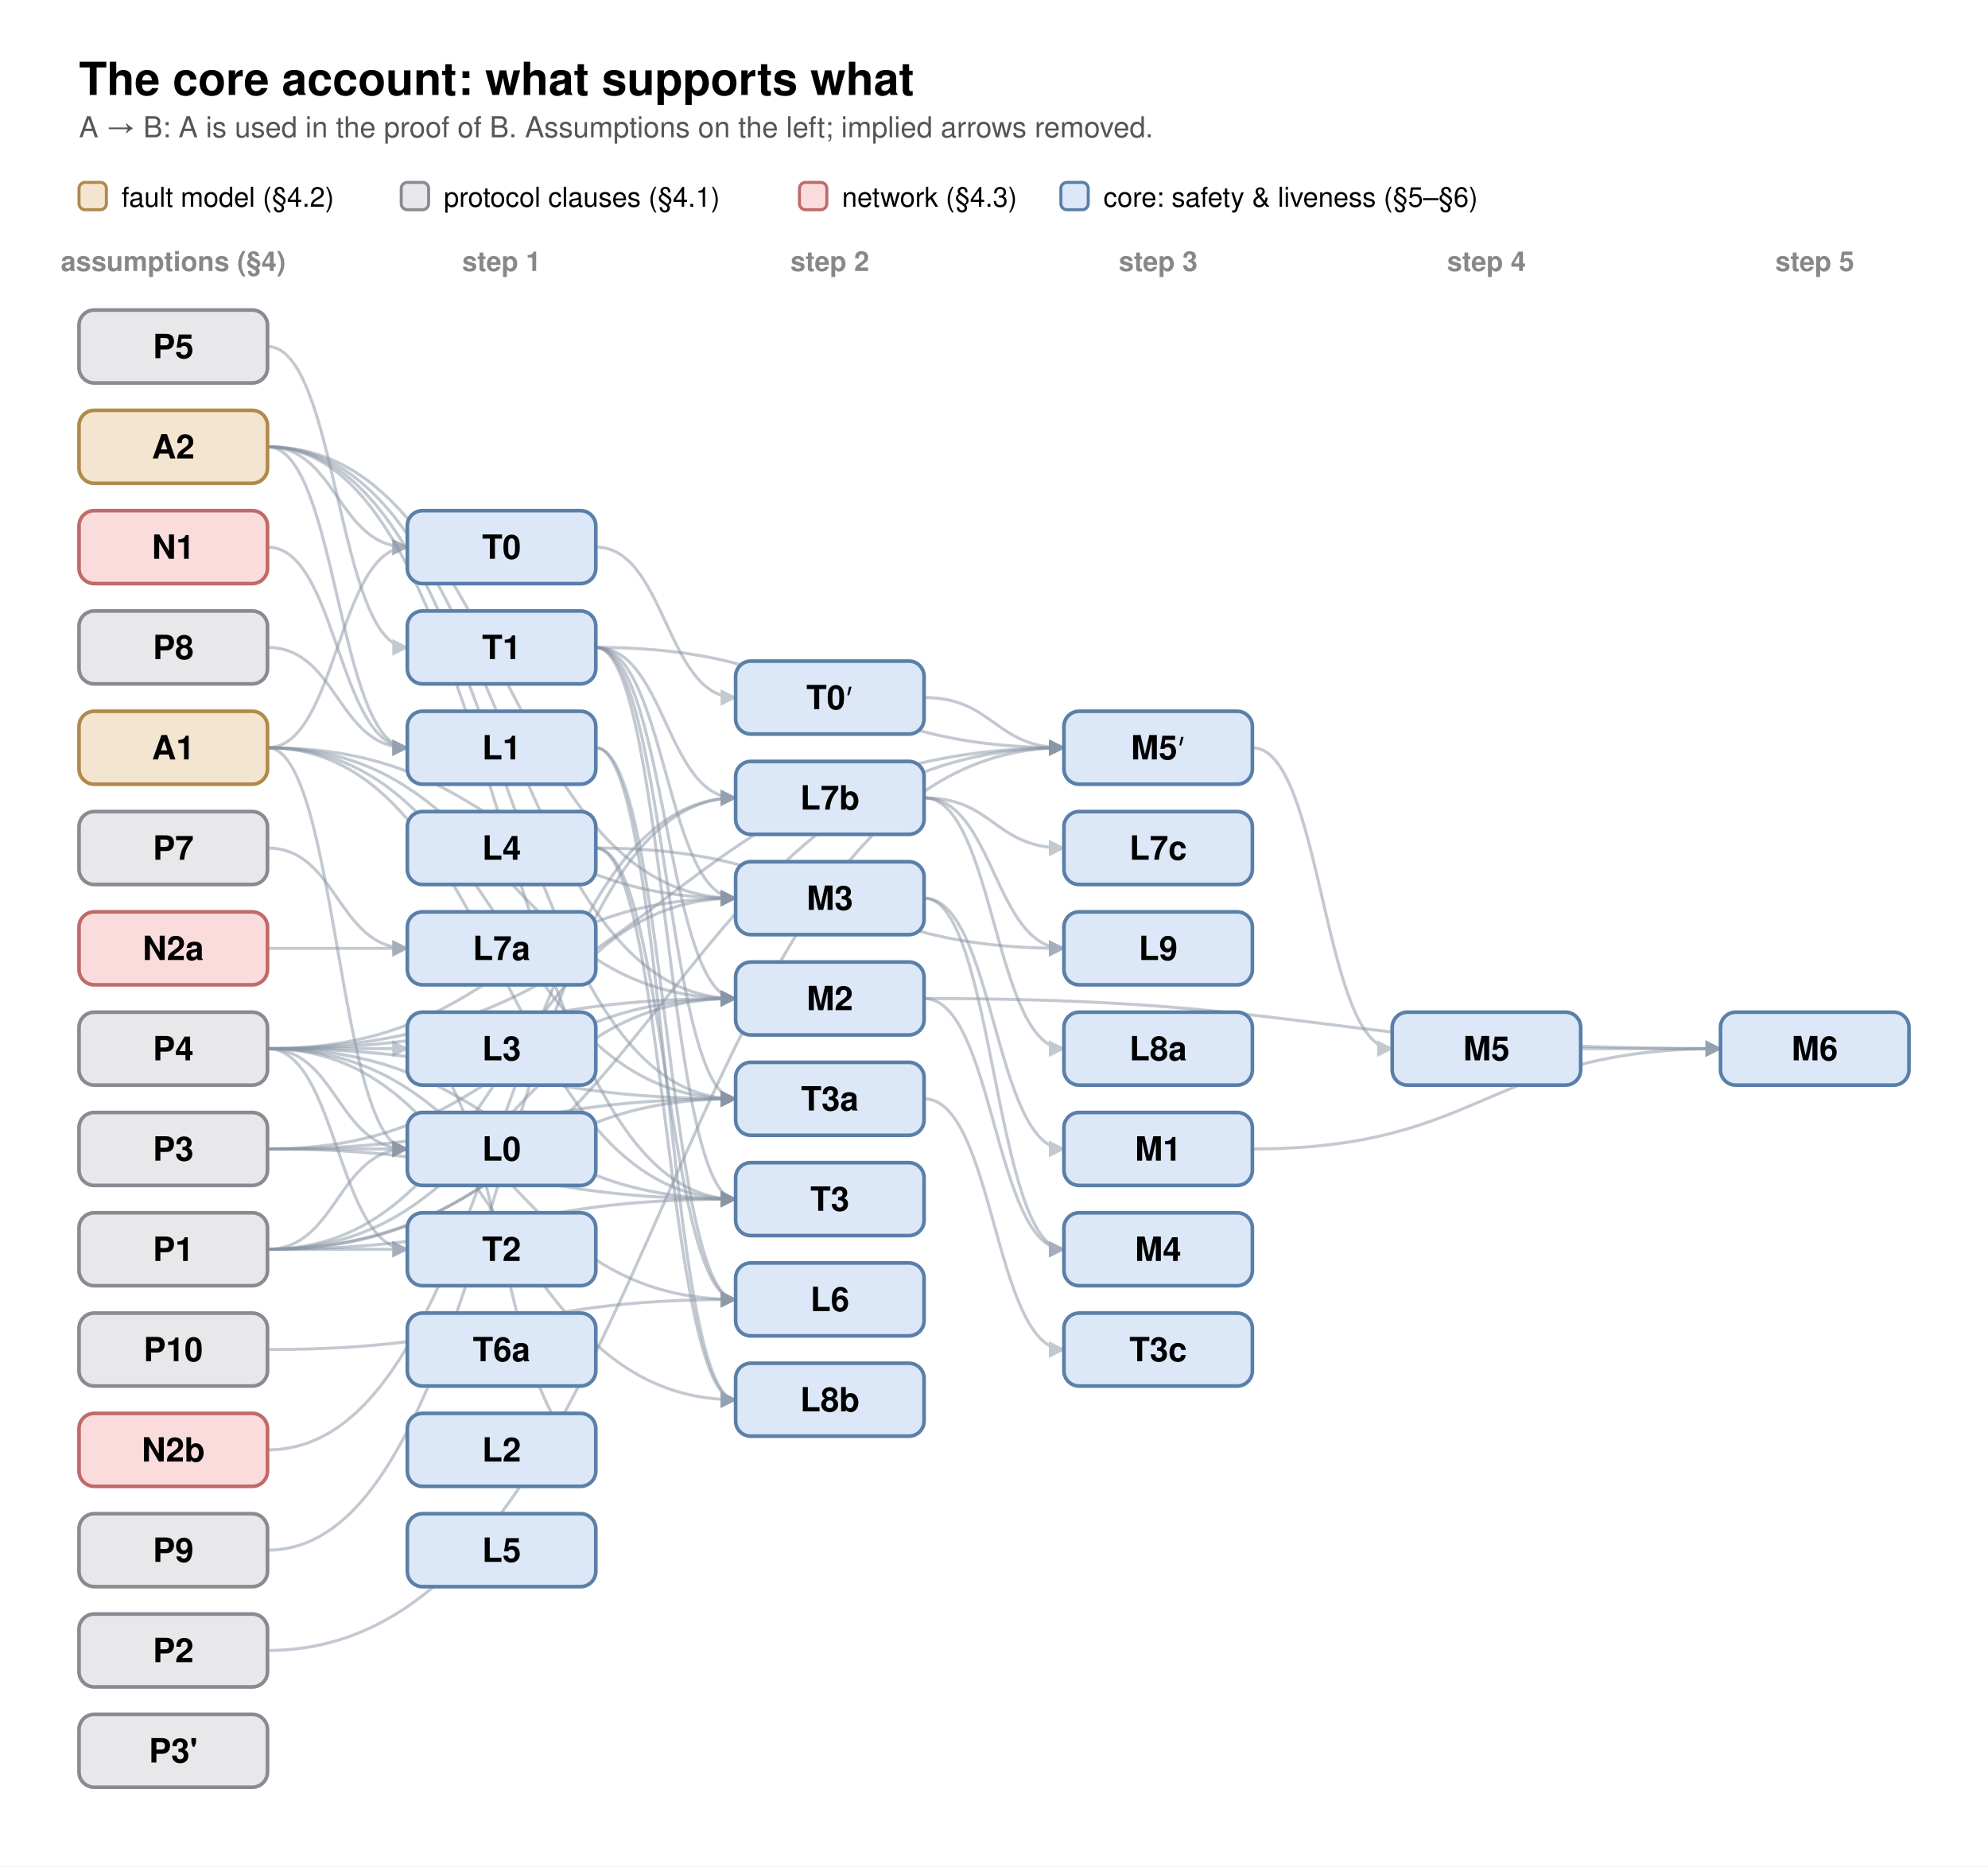
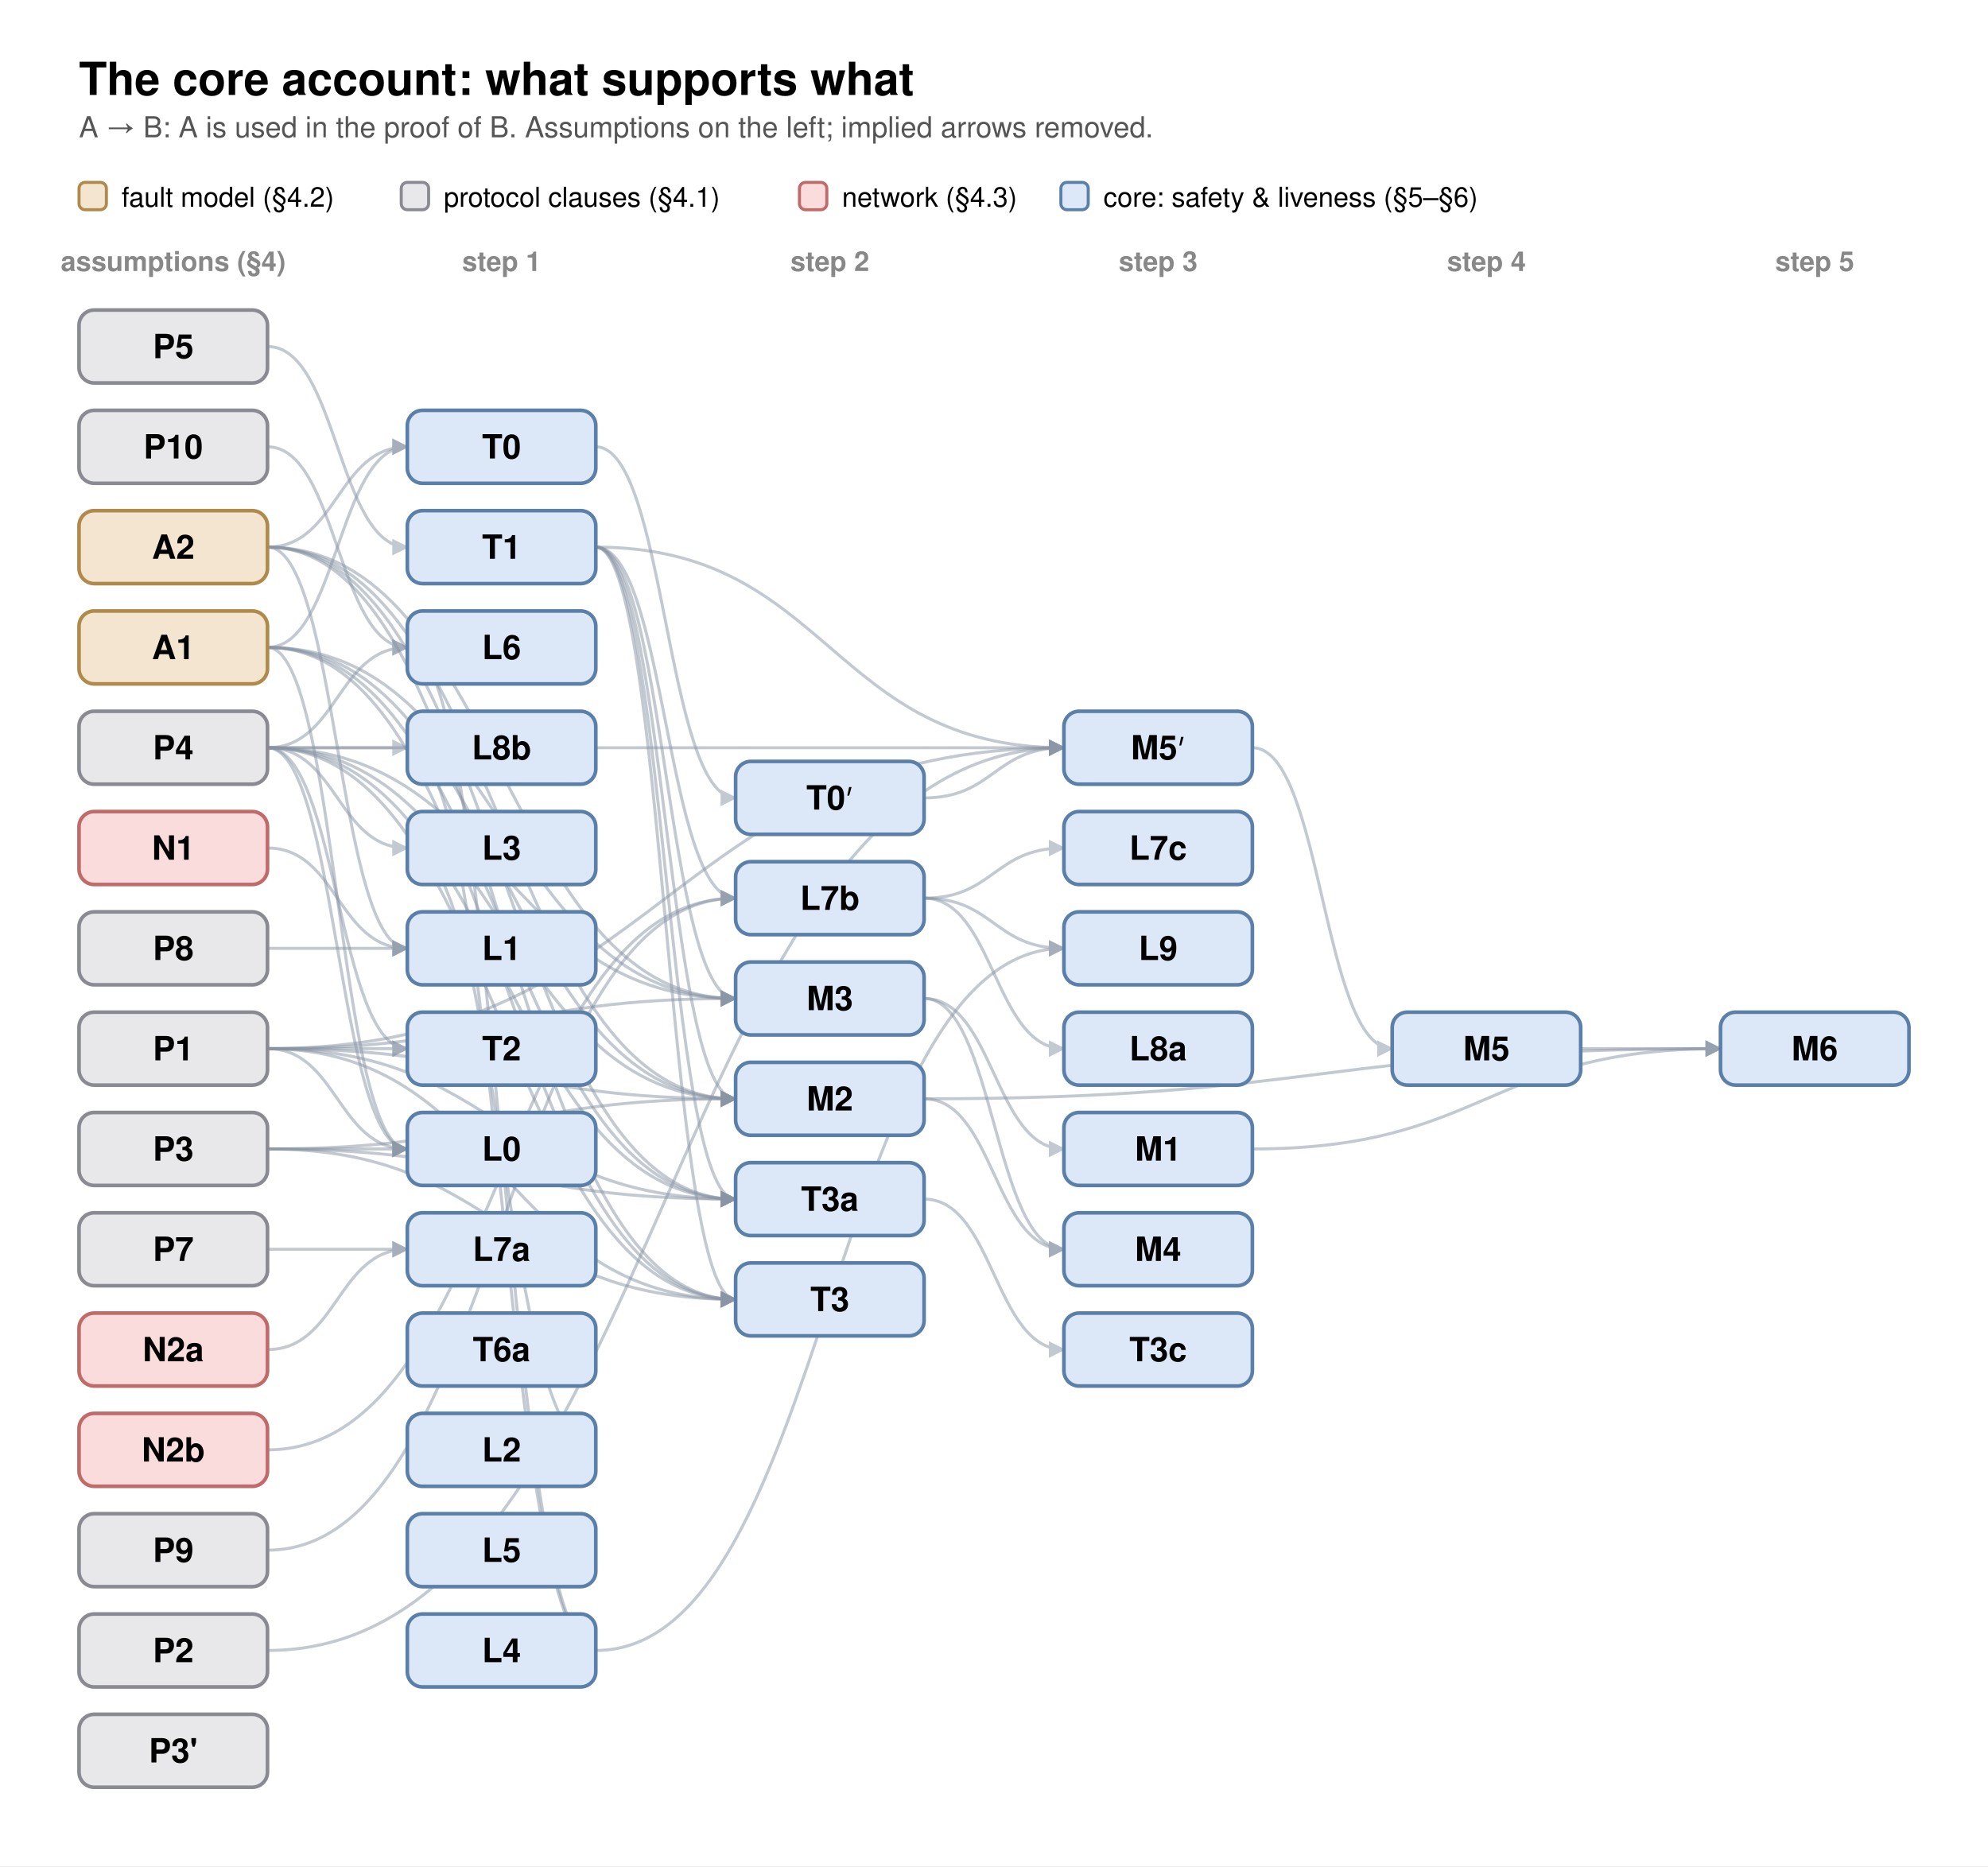
<svg xmlns="http://www.w3.org/2000/svg" width="654" height="614" viewBox="0 0 654 614" font-family="Helvetica,Arial,sans-serif">
  <style>text{dominant-baseline:middle}.lbl{font-size:11px;font-weight:700}.nm{font-size:8.5px;fill:#444}.ttl{font-size:15px;font-weight:700}.sub{font-size:9.5px;fill:#555}.key{font-size:9px}.col{font-size:9px;fill:#888;font-weight:700}</style>
  <rect width="654" height="614" fill="#fff" />
  <defs>
    <marker id="a" viewBox="0 0 10 10" refX="9" refY="5" markerWidth="5.5" markerHeight="5.5" orient="auto-start-reverse">
      <path d="M0,0 L10,5 L0,10 z" fill="#8894a4" />
    </marker>
  </defs>
  <text class="ttl" x="26" y="26">The core account: what supports what</text>
  <text class="sub" x="26" y="42">A → B: A is used in the proof of B. Assumptions on the left; implied arrows removed.</text>
  <rect x="26" y="60" width="9" height="9" rx="2" fill="#f3e5d0" stroke="#b08a4a" />
  <text class="key" x="40" y="65">fault model (§4.2)</text>
  <rect x="132.0" y="60" width="9" height="9" rx="2" fill="#e8e8ea" stroke="#8a8a92" />
  <text class="key" x="146.0" y="65">protocol clauses (§4.1)</text>
  <rect x="263.0" y="60" width="9" height="9" rx="2" fill="#fbdcdc" stroke="#c06a6a" />
  <text class="key" x="277.0" y="65">network (§4.3)</text>
  <rect x="349.0" y="60" width="9" height="9" rx="2" fill="#dce8f7" stroke="#5a7fa8" />
  <text class="key" x="363.0" y="65">core: safety &amp; liveness (§5–§6)</text>
  <text class="col" x="57.0" y="86" text-anchor="middle">assumptions (§4)</text>
  <text class="col" x="165.0" y="86" text-anchor="middle">step 1</text>
  <text class="col" x="273.0" y="86" text-anchor="middle">step 2</text>
  <text class="col" x="381.0" y="86" text-anchor="middle">step 3</text>
  <text class="col" x="489.0" y="86" text-anchor="middle">step 4</text>
  <text class="col" x="597.0" y="86" text-anchor="middle">step 5</text>
-   <path d="M196.0,213.0 C273.0,213.0 273.0,246.0 350.0,246.0" fill="none" stroke="#8894a4" stroke-width="1" opacity="0.5" marker-end="url(#a)" />
-   <path d="M196.0,213.0 C219.0,213.0 219.0,394.5 242.0,394.5" fill="none" stroke="#8894a4" stroke-width="1" opacity="0.5" marker-end="url(#a)" />
-   <path d="M196.0,213.0 C219.0,213.0 219.0,328.5 242.0,328.5" fill="none" stroke="#8894a4" stroke-width="1" opacity="0.5" marker-end="url(#a)" />
-   <path d="M196.0,213.0 C219.0,213.0 219.0,262.5 242.0,262.5" fill="none" stroke="#8894a4" stroke-width="1" opacity="0.5" marker-end="url(#a)" />
-   <path d="M196.0,213.0 C219.0,213.0 219.0,361.5 242.0,361.5" fill="none" stroke="#8894a4" stroke-width="1" opacity="0.5" marker-end="url(#a)" />
-   <path d="M196.0,213.0 C219.0,213.0 219.0,295.5 242.0,295.5" fill="none" stroke="#8894a4" stroke-width="1" opacity="0.5" marker-end="url(#a)" />
-   <path d="M88.0,147.0 C111.0,147.0 111.0,180.0 134.0,180.0" fill="none" stroke="#8894a4" stroke-width="1" opacity="0.5" marker-end="url(#a)" />
-   <path d="M88.0,147.0 C165.0,147.0 165.0,394.5 242.0,394.5" fill="none" stroke="#8894a4" stroke-width="1" opacity="0.5" marker-end="url(#a)" />
-   <path d="M88.0,147.0 C165.0,147.0 165.0,328.5 242.0,328.5" fill="none" stroke="#8894a4" stroke-width="1" opacity="0.5" marker-end="url(#a)" />
-   <path d="M88.0,147.0 C111.0,147.0 111.0,246.0 134.0,246.0" fill="none" stroke="#8894a4" stroke-width="1" opacity="0.5" marker-end="url(#a)" />
-   <path d="M88.0,147.0 C165.0,147.0 165.0,361.5 242.0,361.5" fill="none" stroke="#8894a4" stroke-width="1" opacity="0.5" marker-end="url(#a)" />
-   <path d="M88.0,147.0 C165.0,147.0 165.0,295.5 242.0,295.5" fill="none" stroke="#8894a4" stroke-width="1" opacity="0.5" marker-end="url(#a)" />
-   <path d="M88.0,246.0 C111.0,246.0 111.0,180.0 134.0,180.0" fill="none" stroke="#8894a4" stroke-width="1" opacity="0.5" marker-end="url(#a)" />
+   <path d="M520.0,345.0 C543.0,345.0 543.0,345.0 566.0,345.0" fill="none" stroke="#8894a4" stroke-width="1" opacity="0.5" marker-end="url(#a)" />
+   <path d="M88.0,213.0 C165.0,213.0 165.0,328.5 242.0,328.5" fill="none" stroke="#8894a4" stroke-width="1" opacity="0.5" marker-end="url(#a)" />
+   <path d="M88.0,213.0 C111.0,213.0 111.0,378.0 134.0,378.0" fill="none" stroke="#8894a4" stroke-width="1" opacity="0.5" marker-end="url(#a)" />
+   <path d="M88.0,213.0 C165.0,213.0 165.0,427.5 242.0,427.5" fill="none" stroke="#8894a4" stroke-width="1" opacity="0.5" marker-end="url(#a)" />
+   <path d="M88.0,213.0 C111.0,213.0 111.0,147.0 134.0,147.0" fill="none" stroke="#8894a4" stroke-width="1" opacity="0.5" marker-end="url(#a)" />
+   <path d="M88.0,213.0 C165.0,213.0 165.0,361.5 242.0,361.5" fill="none" stroke="#8894a4" stroke-width="1" opacity="0.5" marker-end="url(#a)" />
+   <path d="M88.0,213.0 C165.0,213.0 165.0,394.5 242.0,394.5" fill="none" stroke="#8894a4" stroke-width="1" opacity="0.5" marker-end="url(#a)" />
+   <path d="M88.0,444.0 C111.0,444.0 111.0,411.0 134.0,411.0" fill="none" stroke="#8894a4" stroke-width="1" opacity="0.5" marker-end="url(#a)" />
+   <path d="M88.0,510.0 C165.0,510.0 165.0,295.5 242.0,295.5" fill="none" stroke="#8894a4" stroke-width="1" opacity="0.5" marker-end="url(#a)" />
+   <path d="M304.0,262.5 C327.0,262.5 327.0,246.0 350.0,246.0" fill="none" stroke="#8894a4" stroke-width="1" opacity="0.5" marker-end="url(#a)" />
+   <path d="M88.0,345.0 C111.0,345.0 111.0,345.0 134.0,345.0" fill="none" stroke="#8894a4" stroke-width="1" opacity="0.5" marker-end="url(#a)" />
+   <path d="M88.0,345.0 C111.0,345.0 111.0,378.0 134.0,378.0" fill="none" stroke="#8894a4" stroke-width="1" opacity="0.5" marker-end="url(#a)" />
+   <path d="M88.0,345.0 C219.0,345.0 219.0,246.0 350.0,246.0" fill="none" stroke="#8894a4" stroke-width="1" opacity="0.5" marker-end="url(#a)" />
+   <path d="M88.0,345.0 C165.0,345.0 165.0,427.5 242.0,427.5" fill="none" stroke="#8894a4" stroke-width="1" opacity="0.5" marker-end="url(#a)" />
+   <path d="M88.0,345.0 C165.0,345.0 165.0,394.5 242.0,394.5" fill="none" stroke="#8894a4" stroke-width="1" opacity="0.5" marker-end="url(#a)" />
+   <path d="M88.0,345.0 C165.0,345.0 165.0,361.5 242.0,361.5" fill="none" stroke="#8894a4" stroke-width="1" opacity="0.5" marker-end="url(#a)" />
+   <path d="M88.0,345.0 C165.0,345.0 165.0,328.5 242.0,328.5" fill="none" stroke="#8894a4" stroke-width="1" opacity="0.5" marker-end="url(#a)" />
+   <path d="M304.0,295.5 C327.0,295.5 327.0,312.0 350.0,312.0" fill="none" stroke="#8894a4" stroke-width="1" opacity="0.5" marker-end="url(#a)" />
+   <path d="M304.0,295.5 C327.0,295.5 327.0,345.0 350.0,345.0" fill="none" stroke="#8894a4" stroke-width="1" opacity="0.5" marker-end="url(#a)" />
+   <path d="M304.0,295.5 C327.0,295.5 327.0,279.0 350.0,279.0" fill="none" stroke="#8894a4" stroke-width="1" opacity="0.5" marker-end="url(#a)" />
+   <path d="M412.0,246.0 C435.0,246.0 435.0,345.0 458.0,345.0" fill="none" stroke="#8894a4" stroke-width="1" opacity="0.5" marker-end="url(#a)" />
+   <path d="M88.0,312.0 C111.0,312.0 111.0,312.0 134.0,312.0" fill="none" stroke="#8894a4" stroke-width="1" opacity="0.5" marker-end="url(#a)" />
+   <path d="M412.0,378.0 C489.0,378.0 489.0,345.0 566.0,345.0" fill="none" stroke="#8894a4" stroke-width="1" opacity="0.5" marker-end="url(#a)" />
+   <path d="M304.0,328.5 C327.0,328.5 327.0,411.0 350.0,411.0" fill="none" stroke="#8894a4" stroke-width="1" opacity="0.5" marker-end="url(#a)" />
+   <path d="M304.0,328.5 C327.0,328.5 327.0,378.0 350.0,378.0" fill="none" stroke="#8894a4" stroke-width="1" opacity="0.5" marker-end="url(#a)" />
+   <path d="M196.0,477.0 C165.0,477.0 165.0,279.0 134.0,279.0" fill="none" stroke="#8894a4" stroke-width="1" opacity="0.5" marker-end="url(#a)" />
+   <path d="M196.0,180.0 C219.0,180.0 219.0,328.5 242.0,328.5" fill="none" stroke="#8894a4" stroke-width="1" opacity="0.5" marker-end="url(#a)" />
+   <path d="M196.0,180.0 C219.0,180.0 219.0,295.5 242.0,295.5" fill="none" stroke="#8894a4" stroke-width="1" opacity="0.5" marker-end="url(#a)" />
+   <path d="M196.0,180.0 C273.0,180.0 273.0,246.0 350.0,246.0" fill="none" stroke="#8894a4" stroke-width="1" opacity="0.5" marker-end="url(#a)" />
+   <path d="M196.0,180.0 C219.0,180.0 219.0,427.5 242.0,427.5" fill="none" stroke="#8894a4" stroke-width="1" opacity="0.5" marker-end="url(#a)" />
+   <path d="M196.0,180.0 C219.0,180.0 219.0,361.5 242.0,361.5" fill="none" stroke="#8894a4" stroke-width="1" opacity="0.5" marker-end="url(#a)" />
+   <path d="M196.0,180.0 C219.0,180.0 219.0,394.5 242.0,394.5" fill="none" stroke="#8894a4" stroke-width="1" opacity="0.5" marker-end="url(#a)" />
+   <path d="M88.0,378.0 C165.0,378.0 165.0,361.5 242.0,361.5" fill="none" stroke="#8894a4" stroke-width="1" opacity="0.5" marker-end="url(#a)" />
+   <path d="M88.0,378.0 C165.0,378.0 165.0,427.5 242.0,427.5" fill="none" stroke="#8894a4" stroke-width="1" opacity="0.5" marker-end="url(#a)" />
+   <path d="M88.0,378.0 C165.0,378.0 165.0,394.5 242.0,394.5" fill="none" stroke="#8894a4" stroke-width="1" opacity="0.5" marker-end="url(#a)" />
+   <path d="M88.0,378.0 C111.0,378.0 111.0,378.0 134.0,378.0" fill="none" stroke="#8894a4" stroke-width="1" opacity="0.5" marker-end="url(#a)" />
+   <path d="M88.0,246.0 C111.0,246.0 111.0,345.0 134.0,345.0" fill="none" stroke="#8894a4" stroke-width="1" opacity="0.5" marker-end="url(#a)" />
+   <path d="M88.0,246.0 C111.0,246.0 111.0,213.0 134.0,213.0" fill="none" stroke="#8894a4" stroke-width="1" opacity="0.5" marker-end="url(#a)" />
+   <path d="M88.0,246.0 C111.0,246.0 111.0,279.0 134.0,279.0" fill="none" stroke="#8894a4" stroke-width="1" opacity="0.5" marker-end="url(#a)" />
+   <path d="M88.0,246.0 C219.0,246.0 219.0,246.0 350.0,246.0" fill="none" stroke="#8894a4" stroke-width="1" opacity="0.5" marker-end="url(#a)" />
  <path d="M88.0,246.0 C111.0,246.0 111.0,378.0 134.0,378.0" fill="none" stroke="#8894a4" stroke-width="1" opacity="0.5" marker-end="url(#a)" />
-   <path d="M88.0,246.0 C165.0,246.0 165.0,328.5 242.0,328.5" fill="none" stroke="#8894a4" stroke-width="1" opacity="0.5" marker-end="url(#a)" />
+   <path d="M88.0,246.0 C111.0,246.0 111.0,246.0 134.0,246.0" fill="none" stroke="#8894a4" stroke-width="1" opacity="0.5" marker-end="url(#a)" />
+   <path d="M88.0,246.0 C165.0,246.0 165.0,427.5 242.0,427.5" fill="none" stroke="#8894a4" stroke-width="1" opacity="0.5" marker-end="url(#a)" />
  <path d="M88.0,246.0 C165.0,246.0 165.0,394.5 242.0,394.5" fill="none" stroke="#8894a4" stroke-width="1" opacity="0.5" marker-end="url(#a)" />
  <path d="M88.0,246.0 C165.0,246.0 165.0,361.5 242.0,361.5" fill="none" stroke="#8894a4" stroke-width="1" opacity="0.5" marker-end="url(#a)" />
-   <path d="M88.0,246.0 C165.0,246.0 165.0,295.5 242.0,295.5" fill="none" stroke="#8894a4" stroke-width="1" opacity="0.5" marker-end="url(#a)" />
-   <path d="M88.0,114.0 C111.0,114.0 111.0,213.0 134.0,213.0" fill="none" stroke="#8894a4" stroke-width="1" opacity="0.5" marker-end="url(#a)" />
-   <path d="M88.0,444.0 C165.0,444.0 165.0,427.5 242.0,427.5" fill="none" stroke="#8894a4" stroke-width="1" opacity="0.5" marker-end="url(#a)" />
-   <path d="M88.0,477.0 C165.0,477.0 165.0,262.5 242.0,262.5" fill="none" stroke="#8894a4" stroke-width="1" opacity="0.5" marker-end="url(#a)" />
-   <path d="M520.0,345.0 C543.0,345.0 543.0,345.0 566.0,345.0" fill="none" stroke="#8894a4" stroke-width="1" opacity="0.5" marker-end="url(#a)" />
-   <path d="M88.0,213.0 C111.0,213.0 111.0,246.0 134.0,246.0" fill="none" stroke="#8894a4" stroke-width="1" opacity="0.5" marker-end="url(#a)" />
-   <path d="M412.0,378.0 C489.0,378.0 489.0,345.0 566.0,345.0" fill="none" stroke="#8894a4" stroke-width="1" opacity="0.5" marker-end="url(#a)" />
-   <path d="M88.0,312.0 C111.0,312.0 111.0,312.0 134.0,312.0" fill="none" stroke="#8894a4" stroke-width="1" opacity="0.5" marker-end="url(#a)" />
-   <path d="M412.0,246.0 C435.0,246.0 435.0,345.0 458.0,345.0" fill="none" stroke="#8894a4" stroke-width="1" opacity="0.5" marker-end="url(#a)" />
-   <path d="M304.0,328.5 C327.0,328.5 327.0,411.0 350.0,411.0" fill="none" stroke="#8894a4" stroke-width="1" opacity="0.5" marker-end="url(#a)" />
-   <path d="M304.0,328.5 C435.0,328.5 435.0,345.0 566.0,345.0" fill="none" stroke="#8894a4" stroke-width="1" opacity="0.5" marker-end="url(#a)" />
-   <path d="M304.0,295.5 C327.0,295.5 327.0,378.0 350.0,378.0" fill="none" stroke="#8894a4" stroke-width="1" opacity="0.5" marker-end="url(#a)" />
-   <path d="M304.0,295.5 C327.0,295.5 327.0,411.0 350.0,411.0" fill="none" stroke="#8894a4" stroke-width="1" opacity="0.5" marker-end="url(#a)" />
-   <path d="M88.0,411.0 C111.0,411.0 111.0,378.0 134.0,378.0" fill="none" stroke="#8894a4" stroke-width="1" opacity="0.5" marker-end="url(#a)" />
-   <path d="M88.0,411.0 C219.0,411.0 219.0,246.0 350.0,246.0" fill="none" stroke="#8894a4" stroke-width="1" opacity="0.5" marker-end="url(#a)" />
-   <path d="M88.0,411.0 C165.0,411.0 165.0,394.5 242.0,394.5" fill="none" stroke="#8894a4" stroke-width="1" opacity="0.5" marker-end="url(#a)" />
-   <path d="M88.0,411.0 C165.0,411.0 165.0,328.5 242.0,328.5" fill="none" stroke="#8894a4" stroke-width="1" opacity="0.5" marker-end="url(#a)" />
-   <path d="M88.0,411.0 C165.0,411.0 165.0,361.5 242.0,361.5" fill="none" stroke="#8894a4" stroke-width="1" opacity="0.5" marker-end="url(#a)" />
+   <path d="M88.0,246.0 C165.0,246.0 165.0,328.5 242.0,328.5" fill="none" stroke="#8894a4" stroke-width="1" opacity="0.5" marker-end="url(#a)" />
+   <path d="M196.0,147.0 C219.0,147.0 219.0,262.5 242.0,262.5" fill="none" stroke="#8894a4" stroke-width="1" opacity="0.5" marker-end="url(#a)" />
+   <path d="M88.0,543.0 C219.0,543.0 219.0,246.0 350.0,246.0" fill="none" stroke="#8894a4" stroke-width="1" opacity="0.5" marker-end="url(#a)" />
+   <path d="M304.0,361.5 C435.0,361.5 435.0,345.0 566.0,345.0" fill="none" stroke="#8894a4" stroke-width="1" opacity="0.5" marker-end="url(#a)" />
+   <path d="M304.0,361.5 C327.0,361.5 327.0,411.0 350.0,411.0" fill="none" stroke="#8894a4" stroke-width="1" opacity="0.5" marker-end="url(#a)" />
+   <path d="M88.0,114.0 C111.0,114.0 111.0,180.0 134.0,180.0" fill="none" stroke="#8894a4" stroke-width="1" opacity="0.5" marker-end="url(#a)" />
+   <path d="M88.0,477.0 C165.0,477.0 165.0,295.5 242.0,295.5" fill="none" stroke="#8894a4" stroke-width="1" opacity="0.5" marker-end="url(#a)" />
+   <path d="M196.0,543.0 C165.0,543.0 165.0,213.0 134.0,213.0" fill="none" stroke="#8894a4" stroke-width="1" opacity="0.5" marker-end="url(#a)" />
+   <path d="M196.0,543.0 C273.0,543.0 273.0,312.0 350.0,312.0" fill="none" stroke="#8894a4" stroke-width="1" opacity="0.5" marker-end="url(#a)" />
+   <path d="M196.0,543.0 C165.0,543.0 165.0,246.0 134.0,246.0" fill="none" stroke="#8894a4" stroke-width="1" opacity="0.5" marker-end="url(#a)" />
+   <path d="M88.0,147.0 C111.0,147.0 111.0,213.0 134.0,213.0" fill="none" stroke="#8894a4" stroke-width="1" opacity="0.5" marker-end="url(#a)" />
  <path d="M88.0,411.0 C111.0,411.0 111.0,411.0 134.0,411.0" fill="none" stroke="#8894a4" stroke-width="1" opacity="0.5" marker-end="url(#a)" />
-   <path d="M88.0,411.0 C165.0,411.0 165.0,295.5 242.0,295.5" fill="none" stroke="#8894a4" stroke-width="1" opacity="0.5" marker-end="url(#a)" />
-   <path d="M196.0,477.0 C165.0,477.0 165.0,345.0 134.0,345.0" fill="none" stroke="#8894a4" stroke-width="1" opacity="0.5" marker-end="url(#a)" />
-   <path d="M88.0,378.0 C165.0,378.0 165.0,394.5 242.0,394.5" fill="none" stroke="#8894a4" stroke-width="1" opacity="0.5" marker-end="url(#a)" />
-   <path d="M88.0,378.0 C111.0,378.0 111.0,378.0 134.0,378.0" fill="none" stroke="#8894a4" stroke-width="1" opacity="0.5" marker-end="url(#a)" />
-   <path d="M88.0,378.0 C165.0,378.0 165.0,361.5 242.0,361.5" fill="none" stroke="#8894a4" stroke-width="1" opacity="0.5" marker-end="url(#a)" />
-   <path d="M88.0,378.0 C165.0,378.0 165.0,328.5 242.0,328.5" fill="none" stroke="#8894a4" stroke-width="1" opacity="0.5" marker-end="url(#a)" />
-   <path d="M304.0,262.5 C327.0,262.5 327.0,279.0 350.0,279.0" fill="none" stroke="#8894a4" stroke-width="1" opacity="0.5" marker-end="url(#a)" />
-   <path d="M304.0,262.5 C327.0,262.5 327.0,345.0 350.0,345.0" fill="none" stroke="#8894a4" stroke-width="1" opacity="0.5" marker-end="url(#a)" />
-   <path d="M304.0,262.5 C327.0,262.5 327.0,312.0 350.0,312.0" fill="none" stroke="#8894a4" stroke-width="1" opacity="0.5" marker-end="url(#a)" />
-   <path d="M196.0,246.0 C219.0,246.0 219.0,460.5 242.0,460.5" fill="none" stroke="#8894a4" stroke-width="1" opacity="0.5" marker-end="url(#a)" />
-   <path d="M196.0,246.0 C219.0,246.0 219.0,427.5 242.0,427.5" fill="none" stroke="#8894a4" stroke-width="1" opacity="0.5" marker-end="url(#a)" />
+   <path d="M88.0,180.0 C111.0,180.0 111.0,312.0 134.0,312.0" fill="none" stroke="#8894a4" stroke-width="1" opacity="0.5" marker-end="url(#a)" />
+   <path d="M88.0,180.0 C165.0,180.0 165.0,328.5 242.0,328.5" fill="none" stroke="#8894a4" stroke-width="1" opacity="0.5" marker-end="url(#a)" />
+   <path d="M88.0,180.0 C165.0,180.0 165.0,427.5 242.0,427.5" fill="none" stroke="#8894a4" stroke-width="1" opacity="0.5" marker-end="url(#a)" />
+   <path d="M88.0,180.0 C111.0,180.0 111.0,147.0 134.0,147.0" fill="none" stroke="#8894a4" stroke-width="1" opacity="0.5" marker-end="url(#a)" />
+   <path d="M88.0,180.0 C165.0,180.0 165.0,361.5 242.0,361.5" fill="none" stroke="#8894a4" stroke-width="1" opacity="0.5" marker-end="url(#a)" />
+   <path d="M88.0,180.0 C165.0,180.0 165.0,394.5 242.0,394.5" fill="none" stroke="#8894a4" stroke-width="1" opacity="0.5" marker-end="url(#a)" />
  <path d="M88.0,279.0 C111.0,279.0 111.0,312.0 134.0,312.0" fill="none" stroke="#8894a4" stroke-width="1" opacity="0.5" marker-end="url(#a)" />
-   <path d="M88.0,510.0 C165.0,510.0 165.0,262.5 242.0,262.5" fill="none" stroke="#8894a4" stroke-width="1" opacity="0.5" marker-end="url(#a)" />
-   <path d="M196.0,180.0 C219.0,180.0 219.0,229.5 242.0,229.5" fill="none" stroke="#8894a4" stroke-width="1" opacity="0.5" marker-end="url(#a)" />
-   <path d="M304.0,229.5 C327.0,229.5 327.0,246.0 350.0,246.0" fill="none" stroke="#8894a4" stroke-width="1" opacity="0.5" marker-end="url(#a)" />
-   <path d="M88.0,543.0 C219.0,543.0 219.0,246.0 350.0,246.0" fill="none" stroke="#8894a4" stroke-width="1" opacity="0.5" marker-end="url(#a)" />
-   <path d="M304.0,361.5 C327.0,361.5 327.0,444.0 350.0,444.0" fill="none" stroke="#8894a4" stroke-width="1" opacity="0.5" marker-end="url(#a)" />
-   <path d="M196.0,279.0 C219.0,279.0 219.0,460.5 242.0,460.5" fill="none" stroke="#8894a4" stroke-width="1" opacity="0.5" marker-end="url(#a)" />
-   <path d="M196.0,279.0 C219.0,279.0 219.0,427.5 242.0,427.5" fill="none" stroke="#8894a4" stroke-width="1" opacity="0.5" marker-end="url(#a)" />
-   <path d="M196.0,279.0 C273.0,279.0 273.0,312.0 350.0,312.0" fill="none" stroke="#8894a4" stroke-width="1" opacity="0.5" marker-end="url(#a)" />
-   <path d="M88.0,345.0 C111.0,345.0 111.0,378.0 134.0,378.0" fill="none" stroke="#8894a4" stroke-width="1" opacity="0.5" marker-end="url(#a)" />
-   <path d="M88.0,345.0 C165.0,345.0 165.0,427.5 242.0,427.5" fill="none" stroke="#8894a4" stroke-width="1" opacity="0.5" marker-end="url(#a)" />
-   <path d="M88.0,345.0 C219.0,345.0 219.0,246.0 350.0,246.0" fill="none" stroke="#8894a4" stroke-width="1" opacity="0.5" marker-end="url(#a)" />
-   <path d="M88.0,345.0 C165.0,345.0 165.0,394.5 242.0,394.5" fill="none" stroke="#8894a4" stroke-width="1" opacity="0.5" marker-end="url(#a)" />
-   <path d="M88.0,345.0 C165.0,345.0 165.0,328.5 242.0,328.5" fill="none" stroke="#8894a4" stroke-width="1" opacity="0.5" marker-end="url(#a)" />
-   <path d="M88.0,345.0 C165.0,345.0 165.0,460.5 242.0,460.5" fill="none" stroke="#8894a4" stroke-width="1" opacity="0.5" marker-end="url(#a)" />
-   <path d="M88.0,345.0 C165.0,345.0 165.0,361.5 242.0,361.5" fill="none" stroke="#8894a4" stroke-width="1" opacity="0.5" marker-end="url(#a)" />
-   <path d="M88.0,345.0 C111.0,345.0 111.0,345.0 134.0,345.0" fill="none" stroke="#8894a4" stroke-width="1" opacity="0.5" marker-end="url(#a)" />
-   <path d="M88.0,345.0 C111.0,345.0 111.0,411.0 134.0,411.0" fill="none" stroke="#8894a4" stroke-width="1" opacity="0.5" marker-end="url(#a)" />
-   <path d="M88.0,345.0 C165.0,345.0 165.0,295.5 242.0,295.5" fill="none" stroke="#8894a4" stroke-width="1" opacity="0.5" marker-end="url(#a)" />
-   <path d="M88.0,180.0 C111.0,180.0 111.0,246.0 134.0,246.0" fill="none" stroke="#8894a4" stroke-width="1" opacity="0.5" marker-end="url(#a)" />
+   <path d="M304.0,394.5 C327.0,394.5 327.0,444.0 350.0,444.0" fill="none" stroke="#8894a4" stroke-width="1" opacity="0.5" marker-end="url(#a)" />
  <g>
    <rect x="26.0" y="102.0" width="62" height="24" rx="5" fill="#e8e8ea" stroke="#8a8a92" stroke-width="1.2" />
    <text class="lbl" x="57.0" y="114.0" text-anchor="middle">P5</text>
  </g>
  <g>
-     <rect x="26.0" y="135.0" width="62" height="24" rx="5" fill="#f3e5d0" stroke="#b08a4a" stroke-width="1.2" />
-     <text class="lbl" x="57.0" y="147.0" text-anchor="middle">A2</text>
-   </g>
-   <g>
-     <rect x="26.0" y="168.0" width="62" height="24" rx="5" fill="#fbdcdc" stroke="#c06a6a" stroke-width="1.2" />
-     <text class="lbl" x="57.0" y="180.0" text-anchor="middle">N1</text>
-   </g>
-   <g>
-     <rect x="26.0" y="201.0" width="62" height="24" rx="5" fill="#e8e8ea" stroke="#8a8a92" stroke-width="1.2" />
-     <text class="lbl" x="57.0" y="213.0" text-anchor="middle">P8</text>
-   </g>
-   <g>
-     <rect x="26.0" y="234.0" width="62" height="24" rx="5" fill="#f3e5d0" stroke="#b08a4a" stroke-width="1.2" />
-     <text class="lbl" x="57.0" y="246.0" text-anchor="middle">A1</text>
-   </g>
-   <g>
-     <rect x="26.0" y="267.0" width="62" height="24" rx="5" fill="#e8e8ea" stroke="#8a8a92" stroke-width="1.2" />
-     <text class="lbl" x="57.0" y="279.0" text-anchor="middle">P7</text>
-   </g>
-   <g>
-     <rect x="26.0" y="300.0" width="62" height="24" rx="5" fill="#fbdcdc" stroke="#c06a6a" stroke-width="1.2" />
-     <text class="lbl" x="57.0" y="312.0" text-anchor="middle">N2a</text>
+     <rect x="26.0" y="135.0" width="62" height="24" rx="5" fill="#e8e8ea" stroke="#8a8a92" stroke-width="1.2" />
+     <text class="lbl" x="57.0" y="147.0" text-anchor="middle">P10</text>
+   </g>
+   <g>
+     <rect x="26.0" y="168.0" width="62" height="24" rx="5" fill="#f3e5d0" stroke="#b08a4a" stroke-width="1.2" />
+     <text class="lbl" x="57.0" y="180.0" text-anchor="middle">A2</text>
+   </g>
+   <g>
+     <rect x="26.0" y="201.0" width="62" height="24" rx="5" fill="#f3e5d0" stroke="#b08a4a" stroke-width="1.2" />
+     <text class="lbl" x="57.0" y="213.0" text-anchor="middle">A1</text>
+   </g>
+   <g>
+     <rect x="26.0" y="234.0" width="62" height="24" rx="5" fill="#e8e8ea" stroke="#8a8a92" stroke-width="1.2" />
+     <text class="lbl" x="57.0" y="246.0" text-anchor="middle">P4</text>
+   </g>
+   <g>
+     <rect x="26.0" y="267.0" width="62" height="24" rx="5" fill="#fbdcdc" stroke="#c06a6a" stroke-width="1.2" />
+     <text class="lbl" x="57.0" y="279.0" text-anchor="middle">N1</text>
+   </g>
+   <g>
+     <rect x="26.0" y="300.0" width="62" height="24" rx="5" fill="#e8e8ea" stroke="#8a8a92" stroke-width="1.2" />
+     <text class="lbl" x="57.0" y="312.0" text-anchor="middle">P8</text>
  </g>
  <g>
    <rect x="26.0" y="333.0" width="62" height="24" rx="5" fill="#e8e8ea" stroke="#8a8a92" stroke-width="1.2" />
-     <text class="lbl" x="57.0" y="345.0" text-anchor="middle">P4</text>
+     <text class="lbl" x="57.0" y="345.0" text-anchor="middle">P1</text>
  </g>
  <g>
    <rect x="26.0" y="366.0" width="62" height="24" rx="5" fill="#e8e8ea" stroke="#8a8a92" stroke-width="1.2" />
    <text class="lbl" x="57.0" y="378.0" text-anchor="middle">P3</text>
  </g>
  <g>
    <rect x="26.0" y="399.0" width="62" height="24" rx="5" fill="#e8e8ea" stroke="#8a8a92" stroke-width="1.2" />
-     <text class="lbl" x="57.0" y="411.0" text-anchor="middle">P1</text>
-   </g>
-   <g>
-     <rect x="26.0" y="432.0" width="62" height="24" rx="5" fill="#e8e8ea" stroke="#8a8a92" stroke-width="1.2" />
-     <text class="lbl" x="57.0" y="444.0" text-anchor="middle">P10</text>
+     <text class="lbl" x="57.0" y="411.0" text-anchor="middle">P7</text>
+   </g>
+   <g>
+     <rect x="26.0" y="432.0" width="62" height="24" rx="5" fill="#fbdcdc" stroke="#c06a6a" stroke-width="1.2" />
+     <text class="lbl" x="57.0" y="444.0" text-anchor="middle">N2a</text>
  </g>
  <g>
    <rect x="26.0" y="465.0" width="62" height="24" rx="5" fill="#fbdcdc" stroke="#c06a6a" stroke-width="1.2" />
    <text class="lbl" x="57.0" y="477.0" text-anchor="middle">N2b</text>
  </g>
  <g>
    <rect x="26.0" y="498.0" width="62" height="24" rx="5" fill="#e8e8ea" stroke="#8a8a92" stroke-width="1.2" />
    <text class="lbl" x="57.0" y="510.0" text-anchor="middle">P9</text>
  </g>
  <g>
    <rect x="26.0" y="531.0" width="62" height="24" rx="5" fill="#e8e8ea" stroke="#8a8a92" stroke-width="1.2" />
    <text class="lbl" x="57.0" y="543.0" text-anchor="middle">P2</text>
  </g>
  <g>
    <rect x="26.0" y="564.0" width="62" height="24" rx="5" fill="#e8e8ea" stroke="#8a8a92" stroke-width="1.2" />
    <text class="lbl" x="57.0" y="576.0" text-anchor="middle">P3'</text>
  </g>
  <g>
+     <rect x="134.0" y="135.0" width="62" height="24" rx="5" fill="#dce8f7" stroke="#5a7fa8" stroke-width="1.2" />
+     <text class="lbl" x="165.0" y="147.0" text-anchor="middle">T0</text>
+   </g>
+   <g>
    <rect x="134.0" y="168.0" width="62" height="24" rx="5" fill="#dce8f7" stroke="#5a7fa8" stroke-width="1.2" />
-     <text class="lbl" x="165.0" y="180.0" text-anchor="middle">T0</text>
+     <text class="lbl" x="165.0" y="180.0" text-anchor="middle">T1</text>
  </g>
  <g>
    <rect x="134.0" y="201.0" width="62" height="24" rx="5" fill="#dce8f7" stroke="#5a7fa8" stroke-width="1.2" />
-     <text class="lbl" x="165.0" y="213.0" text-anchor="middle">T1</text>
+     <text class="lbl" x="165.0" y="213.0" text-anchor="middle">L6</text>
  </g>
  <g>
    <rect x="134.0" y="234.0" width="62" height="24" rx="5" fill="#dce8f7" stroke="#5a7fa8" stroke-width="1.2" />
-     <text class="lbl" x="165.0" y="246.0" text-anchor="middle">L1</text>
+     <text class="lbl" x="165.0" y="246.0" text-anchor="middle">L8b</text>
  </g>
  <g>
    <rect x="134.0" y="267.0" width="62" height="24" rx="5" fill="#dce8f7" stroke="#5a7fa8" stroke-width="1.2" />
-     <text class="lbl" x="165.0" y="279.0" text-anchor="middle">L4</text>
+     <text class="lbl" x="165.0" y="279.0" text-anchor="middle">L3</text>
  </g>
  <g>
    <rect x="134.0" y="300.0" width="62" height="24" rx="5" fill="#dce8f7" stroke="#5a7fa8" stroke-width="1.2" />
-     <text class="lbl" x="165.0" y="312.0" text-anchor="middle">L7a</text>
+     <text class="lbl" x="165.0" y="312.0" text-anchor="middle">L1</text>
  </g>
  <g>
    <rect x="134.0" y="333.0" width="62" height="24" rx="5" fill="#dce8f7" stroke="#5a7fa8" stroke-width="1.2" />
-     <text class="lbl" x="165.0" y="345.0" text-anchor="middle">L3</text>
+     <text class="lbl" x="165.0" y="345.0" text-anchor="middle">T2</text>
  </g>
  <g>
    <rect x="134.0" y="366.0" width="62" height="24" rx="5" fill="#dce8f7" stroke="#5a7fa8" stroke-width="1.2" />
    <text class="lbl" x="165.0" y="378.0" text-anchor="middle">L0</text>
  </g>
  <g>
    <rect x="134.0" y="399.0" width="62" height="24" rx="5" fill="#dce8f7" stroke="#5a7fa8" stroke-width="1.2" />
-     <text class="lbl" x="165.0" y="411.0" text-anchor="middle">T2</text>
+     <text class="lbl" x="165.0" y="411.0" text-anchor="middle">L7a</text>
  </g>
  <g>
    <rect x="134.0" y="432.0" width="62" height="24" rx="5" fill="#dce8f7" stroke="#5a7fa8" stroke-width="1.2" />
    <text class="lbl" x="165.0" y="444.0" text-anchor="middle">T6a</text>
  </g>
  <g>
    <rect x="134.0" y="465.0" width="62" height="24" rx="5" fill="#dce8f7" stroke="#5a7fa8" stroke-width="1.2" />
    <text class="lbl" x="165.0" y="477.0" text-anchor="middle">L2</text>
  </g>
  <g>
    <rect x="134.0" y="498.0" width="62" height="24" rx="5" fill="#dce8f7" stroke="#5a7fa8" stroke-width="1.2" />
    <text class="lbl" x="165.0" y="510.0" text-anchor="middle">L5</text>
  </g>
  <g>
-     <rect x="242.0" y="217.5" width="62" height="24" rx="5" fill="#dce8f7" stroke="#5a7fa8" stroke-width="1.2" />
-     <text class="lbl" x="273.0" y="229.5" text-anchor="middle">T0′</text>
+     <rect x="134.0" y="531.0" width="62" height="24" rx="5" fill="#dce8f7" stroke="#5a7fa8" stroke-width="1.2" />
+     <text class="lbl" x="165.0" y="543.0" text-anchor="middle">L4</text>
  </g>
  <g>
    <rect x="242.0" y="250.5" width="62" height="24" rx="5" fill="#dce8f7" stroke="#5a7fa8" stroke-width="1.2" />
-     <text class="lbl" x="273.0" y="262.5" text-anchor="middle">L7b</text>
+     <text class="lbl" x="273.0" y="262.5" text-anchor="middle">T0′</text>
  </g>
  <g>
    <rect x="242.0" y="283.5" width="62" height="24" rx="5" fill="#dce8f7" stroke="#5a7fa8" stroke-width="1.2" />
-     <text class="lbl" x="273.0" y="295.5" text-anchor="middle">M3</text>
+     <text class="lbl" x="273.0" y="295.5" text-anchor="middle">L7b</text>
  </g>
  <g>
    <rect x="242.0" y="316.5" width="62" height="24" rx="5" fill="#dce8f7" stroke="#5a7fa8" stroke-width="1.2" />
-     <text class="lbl" x="273.0" y="328.5" text-anchor="middle">M2</text>
+     <text class="lbl" x="273.0" y="328.5" text-anchor="middle">M3</text>
  </g>
  <g>
    <rect x="242.0" y="349.5" width="62" height="24" rx="5" fill="#dce8f7" stroke="#5a7fa8" stroke-width="1.2" />
-     <text class="lbl" x="273.0" y="361.5" text-anchor="middle">T3a</text>
+     <text class="lbl" x="273.0" y="361.5" text-anchor="middle">M2</text>
  </g>
  <g>
    <rect x="242.0" y="382.5" width="62" height="24" rx="5" fill="#dce8f7" stroke="#5a7fa8" stroke-width="1.2" />
-     <text class="lbl" x="273.0" y="394.5" text-anchor="middle">T3</text>
+     <text class="lbl" x="273.0" y="394.5" text-anchor="middle">T3a</text>
  </g>
  <g>
    <rect x="242.0" y="415.5" width="62" height="24" rx="5" fill="#dce8f7" stroke="#5a7fa8" stroke-width="1.2" />
-     <text class="lbl" x="273.0" y="427.5" text-anchor="middle">L6</text>
-   </g>
-   <g>
-     <rect x="242.0" y="448.5" width="62" height="24" rx="5" fill="#dce8f7" stroke="#5a7fa8" stroke-width="1.2" />
-     <text class="lbl" x="273.0" y="460.5" text-anchor="middle">L8b</text>
+     <text class="lbl" x="273.0" y="427.5" text-anchor="middle">T3</text>
  </g>
  <g>
    <rect x="350.0" y="234.0" width="62" height="24" rx="5" fill="#dce8f7" stroke="#5a7fa8" stroke-width="1.2" />
    <text class="lbl" x="381.0" y="246.0" text-anchor="middle">M5′</text>
  </g>
  <g>
    <rect x="350.0" y="267.0" width="62" height="24" rx="5" fill="#dce8f7" stroke="#5a7fa8" stroke-width="1.2" />
    <text class="lbl" x="381.0" y="279.0" text-anchor="middle">L7c</text>
  </g>
  <g>
    <rect x="350.0" y="300.0" width="62" height="24" rx="5" fill="#dce8f7" stroke="#5a7fa8" stroke-width="1.2" />
    <text class="lbl" x="381.0" y="312.0" text-anchor="middle">L9</text>
  </g>
  <g>
    <rect x="350.0" y="333.0" width="62" height="24" rx="5" fill="#dce8f7" stroke="#5a7fa8" stroke-width="1.2" />
    <text class="lbl" x="381.0" y="345.0" text-anchor="middle">L8a</text>
  </g>
  <g>
    <rect x="350.0" y="366.0" width="62" height="24" rx="5" fill="#dce8f7" stroke="#5a7fa8" stroke-width="1.2" />
    <text class="lbl" x="381.0" y="378.0" text-anchor="middle">M1</text>
  </g>
  <g>
    <rect x="350.0" y="399.0" width="62" height="24" rx="5" fill="#dce8f7" stroke="#5a7fa8" stroke-width="1.2" />
    <text class="lbl" x="381.0" y="411.0" text-anchor="middle">M4</text>
  </g>
  <g>
    <rect x="350.0" y="432.0" width="62" height="24" rx="5" fill="#dce8f7" stroke="#5a7fa8" stroke-width="1.2" />
    <text class="lbl" x="381.0" y="444.0" text-anchor="middle">T3c</text>
  </g>
  <g>
    <rect x="566.0" y="333.0" width="62" height="24" rx="5" fill="#dce8f7" stroke="#5a7fa8" stroke-width="1.2" />
    <text class="lbl" x="597.0" y="345.0" text-anchor="middle">M6</text>
  </g>
  <g>
    <rect x="458.0" y="333.0" width="62" height="24" rx="5" fill="#dce8f7" stroke="#5a7fa8" stroke-width="1.2" />
    <text class="lbl" x="489.0" y="345.0" text-anchor="middle">M5</text>
  </g>
</svg>
